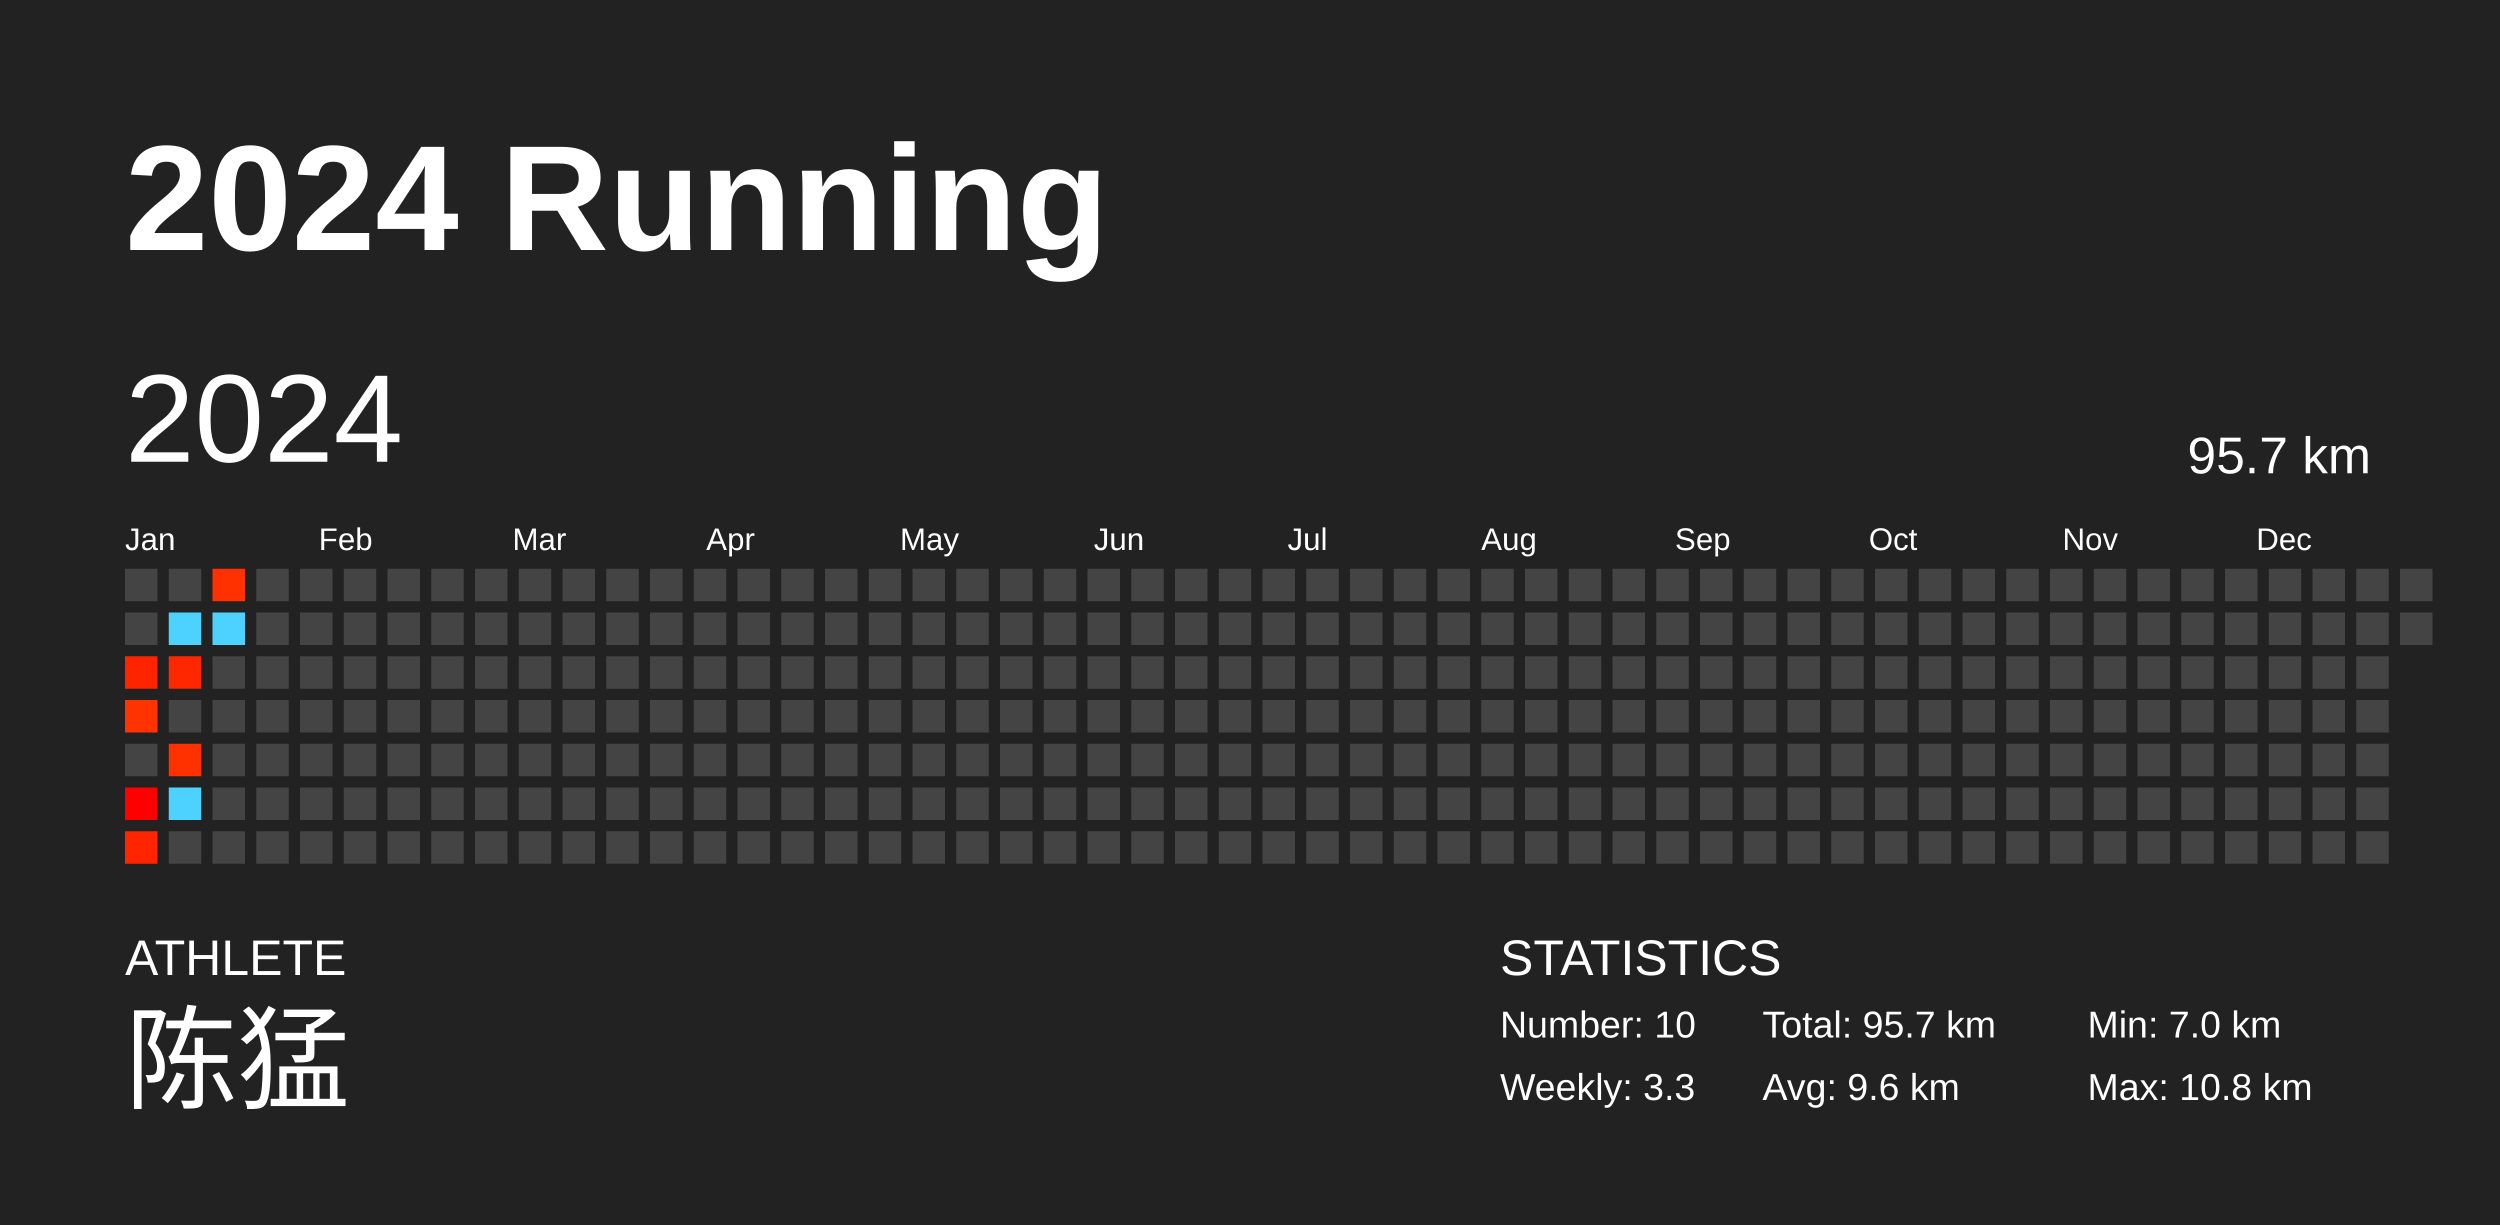
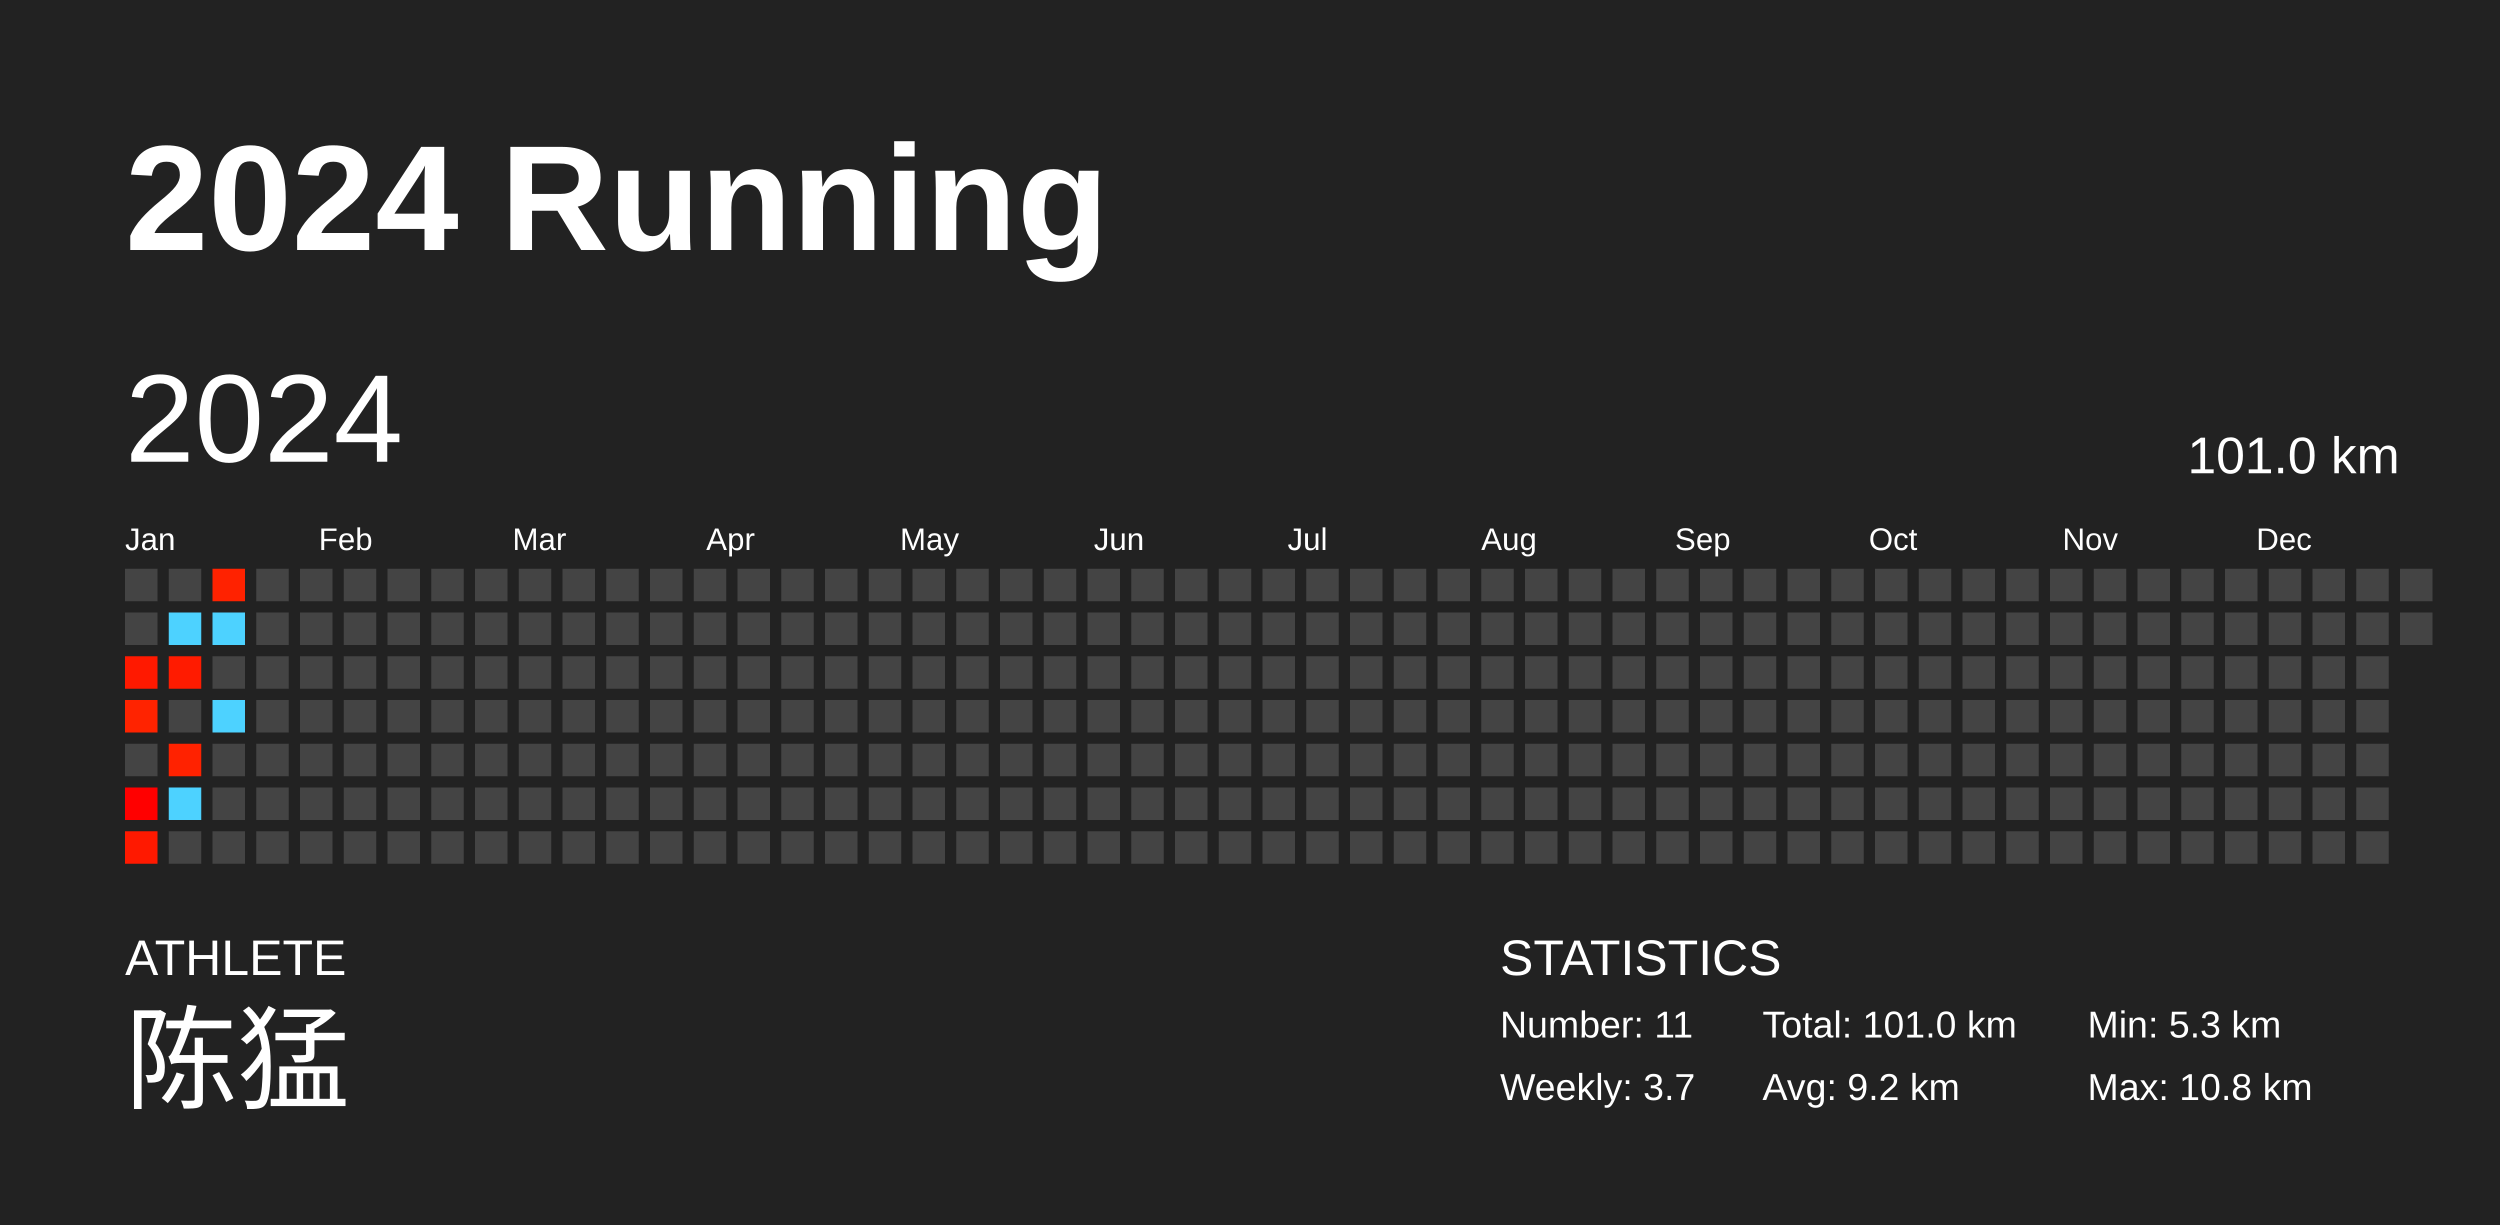
<svg xmlns="http://www.w3.org/2000/svg" baseProfile="full" height="98mm" version="1.1" viewBox="0,0,200,98" width="200mm">
  <defs />
  <rect fill="#222222" height="98" width="200" x="0" y="0" />
  <text fill="#FFFFFF" style="font-size:12px; font-family:Arial; font-weight:bold;" x="10" y="20">2024 Running</text>
  <text fill="#FFFFFF" style="font-size:4px; font-family:Arial" x="10" y="78">ATHLETE</text>
  <text fill="#FFFFFF" style="font-size:9px; font-family:Arial" x="10" y="88">陈猛</text>
  <text fill="#FFFFFF" style="font-size:4px; font-family:Arial" x="120" y="78">STATISTICS</text>
-   <text fill="#FFFFFF" style="font-size:3px; font-family:Arial" x="120" y="83">Number: 10</text>
-   <text fill="#FFFFFF" style="font-size:3px; font-family:Arial" x="120" y="88">Weekly: 3.3</text>
-   <text fill="#FFFFFF" style="font-size:3px; font-family:Arial" x="141" y="83">Total: 95.7 km</text>
-   <text fill="#FFFFFF" style="font-size:3px; font-family:Arial" x="141" y="88">Avg: 9.6 km</text>
-   <text fill="#FFFFFF" style="font-size:3px; font-family:Arial" x="167" y="83">Min: 7.0 km</text>
+   <text fill="#FFFFFF" style="font-size:3px; font-family:Arial" x="120" y="83">Number: 11</text>
+   <text fill="#FFFFFF" style="font-size:3px; font-family:Arial" x="120" y="88">Weekly: 3.7</text>
+   <text fill="#FFFFFF" style="font-size:3px; font-family:Arial" x="141" y="83">Total: 101.0 km</text>
+   <text fill="#FFFFFF" style="font-size:3px; font-family:Arial" x="141" y="88">Avg: 9.2 km</text>
+   <text fill="#FFFFFF" style="font-size:3px; font-family:Arial" x="167" y="83">Min: 5.3 km</text>
  <text fill="#FFFFFF" style="font-size:3px; font-family:Arial" x="167" y="88">Max: 10.8 km</text>
  <text dominant-baseline="hanging" fill="#FFFFFF" style="font-size:10.0px; font-family:Arial;" x="10" y="30">2024</text>
-   <text dominant-baseline="hanging" fill="#FFFFFF" style="font-size:4.125px; font-family:Arial;" x="175" y="35">95.7 km</text>
+   <text dominant-baseline="hanging" fill="#FFFFFF" style="font-size:4.125px; font-family:Arial;" x="175" y="35">101.0 km</text>
  <text fill="#FFFFFF" style="font-size:2.5px; font-family:Arial" x="10.0" y="44">Jan</text>
  <text fill="#FFFFFF" style="font-size:2.5px; font-family:Arial" x="25.5" y="44">Feb</text>
  <text fill="#FFFFFF" style="font-size:2.5px; font-family:Arial" x="41.0" y="44">Mar</text>
  <text fill="#FFFFFF" style="font-size:2.5px; font-family:Arial" x="56.5" y="44">Apr</text>
  <text fill="#FFFFFF" style="font-size:2.5px; font-family:Arial" x="72.0" y="44">May</text>
  <text fill="#FFFFFF" style="font-size:2.5px; font-family:Arial" x="87.5" y="44">Jun</text>
  <text fill="#FFFFFF" style="font-size:2.5px; font-family:Arial" x="103.0" y="44">Jul</text>
  <text fill="#FFFFFF" style="font-size:2.5px; font-family:Arial" x="118.5" y="44">Aug</text>
  <text fill="#FFFFFF" style="font-size:2.5px; font-family:Arial" x="134.0" y="44">Sep</text>
  <text fill="#FFFFFF" style="font-size:2.5px; font-family:Arial" x="149.5" y="44">Oct</text>
  <text fill="#FFFFFF" style="font-size:2.5px; font-family:Arial" x="165.0" y="44">Nov</text>
  <text fill="#FFFFFF" style="font-size:2.5px; font-family:Arial" x="180.5" y="44">Dec</text>
  <rect fill="#444444" height="2.6" width="2.6" x="10.0" y="45.5" />
  <rect fill="#444444" height="2.6" width="2.6" x="10.0" y="49.0" />
-   <rect fill="#ff2400" height="2.6" width="2.6" x="10.0" y="52.5" />
-   <rect fill="#ff3300" height="2.6" width="2.6" x="10.0" y="56.0" />
+   <rect fill="#ff1900" height="2.6" width="2.6" x="10.0" y="52.5" />
+   <rect fill="#ff2300" height="2.6" width="2.6" x="10.0" y="56.0" />
  <rect fill="#444444" height="2.6" width="2.6" x="10.0" y="59.5" />
  <rect fill="#ff0000" height="2.6" width="2.6" x="10.0" y="63.0" />
-   <rect fill="#ff2500" height="2.6" width="2.6" x="10.0" y="66.5" />
+   <rect fill="#ff1900" height="2.6" width="2.6" x="10.0" y="66.5" />
  <rect fill="#444444" height="2.6" width="2.6" x="13.5" y="45.5" />
  <rect fill="#4dd2ff" height="2.6" width="2.6" x="13.5" y="49.0" />
-   <rect fill="#ff2700" height="2.6" width="2.6" x="13.5" y="52.5" />
+   <rect fill="#ff1b00" height="2.6" width="2.6" x="13.5" y="52.5" />
  <rect fill="#444444" height="2.6" width="2.6" x="13.5" y="56.0" />
-   <rect fill="#ff3100" height="2.6" width="2.6" x="13.5" y="59.5" />
+   <rect fill="#ff2200" height="2.6" width="2.6" x="13.5" y="59.5" />
  <rect fill="#4dd2ff" height="2.6" width="2.6" x="13.5" y="63.0" />
  <rect fill="#444444" height="2.6" width="2.6" x="13.5" y="66.5" />
-   <rect fill="#ff3100" height="2.6" width="2.6" x="17.0" y="45.5" />
+   <rect fill="#ff2200" height="2.6" width="2.6" x="17.0" y="45.5" />
  <rect fill="#4dd2ff" height="2.6" width="2.6" x="17.0" y="49.0" />
  <rect fill="#444444" height="2.6" width="2.6" x="17.0" y="52.5" />
-   <rect fill="#444444" height="2.6" width="2.6" x="17.0" y="56.0" />
+   <rect fill="#4dd2ff" height="2.6" width="2.6" x="17.0" y="56.0" />
  <rect fill="#444444" height="2.6" width="2.6" x="17.0" y="59.5" />
  <rect fill="#444444" height="2.6" width="2.6" x="17.0" y="63.0" />
  <rect fill="#444444" height="2.6" width="2.6" x="17.0" y="66.5" />
  <rect fill="#444444" height="2.6" width="2.6" x="20.5" y="45.5" />
  <rect fill="#444444" height="2.6" width="2.6" x="20.5" y="49.0" />
  <rect fill="#444444" height="2.6" width="2.6" x="20.5" y="52.5" />
  <rect fill="#444444" height="2.6" width="2.6" x="20.5" y="56.0" />
  <rect fill="#444444" height="2.6" width="2.6" x="20.5" y="59.5" />
  <rect fill="#444444" height="2.6" width="2.6" x="20.5" y="63.0" />
  <rect fill="#444444" height="2.6" width="2.6" x="20.5" y="66.5" />
  <rect fill="#444444" height="2.6" width="2.6" x="24.0" y="45.5" />
  <rect fill="#444444" height="2.6" width="2.6" x="24.0" y="49.0" />
  <rect fill="#444444" height="2.6" width="2.6" x="24.0" y="52.5" />
  <rect fill="#444444" height="2.6" width="2.6" x="24.0" y="56.0" />
  <rect fill="#444444" height="2.6" width="2.6" x="24.0" y="59.5" />
  <rect fill="#444444" height="2.6" width="2.6" x="24.0" y="63.0" />
  <rect fill="#444444" height="2.6" width="2.6" x="24.0" y="66.5" />
  <rect fill="#444444" height="2.6" width="2.6" x="27.5" y="45.5" />
  <rect fill="#444444" height="2.6" width="2.6" x="27.5" y="49.0" />
  <rect fill="#444444" height="2.6" width="2.6" x="27.5" y="52.5" />
  <rect fill="#444444" height="2.6" width="2.6" x="27.5" y="56.0" />
  <rect fill="#444444" height="2.6" width="2.6" x="27.5" y="59.5" />
  <rect fill="#444444" height="2.6" width="2.6" x="27.5" y="63.0" />
  <rect fill="#444444" height="2.6" width="2.6" x="27.5" y="66.5" />
  <rect fill="#444444" height="2.6" width="2.6" x="31.0" y="45.5" />
  <rect fill="#444444" height="2.6" width="2.6" x="31.0" y="49.0" />
  <rect fill="#444444" height="2.6" width="2.6" x="31.0" y="52.5" />
  <rect fill="#444444" height="2.6" width="2.6" x="31.0" y="56.0" />
  <rect fill="#444444" height="2.6" width="2.6" x="31.0" y="59.5" />
  <rect fill="#444444" height="2.6" width="2.6" x="31.0" y="63.0" />
  <rect fill="#444444" height="2.6" width="2.6" x="31.0" y="66.5" />
  <rect fill="#444444" height="2.6" width="2.6" x="34.5" y="45.5" />
  <rect fill="#444444" height="2.6" width="2.6" x="34.5" y="49.0" />
  <rect fill="#444444" height="2.6" width="2.6" x="34.5" y="52.5" />
  <rect fill="#444444" height="2.6" width="2.6" x="34.5" y="56.0" />
  <rect fill="#444444" height="2.6" width="2.6" x="34.5" y="59.5" />
  <rect fill="#444444" height="2.6" width="2.6" x="34.5" y="63.0" />
  <rect fill="#444444" height="2.6" width="2.6" x="34.5" y="66.5" />
  <rect fill="#444444" height="2.6" width="2.6" x="38.0" y="45.5" />
  <rect fill="#444444" height="2.6" width="2.6" x="38.0" y="49.0" />
  <rect fill="#444444" height="2.6" width="2.6" x="38.0" y="52.5" />
  <rect fill="#444444" height="2.6" width="2.6" x="38.0" y="56.0" />
  <rect fill="#444444" height="2.6" width="2.6" x="38.0" y="59.5" />
  <rect fill="#444444" height="2.6" width="2.6" x="38.0" y="63.0" />
  <rect fill="#444444" height="2.6" width="2.6" x="38.0" y="66.5" />
  <rect fill="#444444" height="2.6" width="2.6" x="41.5" y="45.5" />
  <rect fill="#444444" height="2.6" width="2.6" x="41.5" y="49.0" />
  <rect fill="#444444" height="2.6" width="2.6" x="41.5" y="52.5" />
  <rect fill="#444444" height="2.6" width="2.6" x="41.5" y="56.0" />
  <rect fill="#444444" height="2.6" width="2.6" x="41.5" y="59.5" />
  <rect fill="#444444" height="2.6" width="2.6" x="41.5" y="63.0" />
  <rect fill="#444444" height="2.6" width="2.6" x="41.5" y="66.5" />
  <rect fill="#444444" height="2.6" width="2.6" x="45.0" y="45.5" />
  <rect fill="#444444" height="2.6" width="2.6" x="45.0" y="49.0" />
  <rect fill="#444444" height="2.6" width="2.6" x="45.0" y="52.5" />
  <rect fill="#444444" height="2.6" width="2.6" x="45.0" y="56.0" />
  <rect fill="#444444" height="2.6" width="2.6" x="45.0" y="59.5" />
  <rect fill="#444444" height="2.6" width="2.6" x="45.0" y="63.0" />
  <rect fill="#444444" height="2.6" width="2.6" x="45.0" y="66.5" />
  <rect fill="#444444" height="2.6" width="2.6" x="48.5" y="45.5" />
  <rect fill="#444444" height="2.6" width="2.6" x="48.5" y="49.0" />
  <rect fill="#444444" height="2.6" width="2.6" x="48.5" y="52.5" />
  <rect fill="#444444" height="2.6" width="2.6" x="48.5" y="56.0" />
  <rect fill="#444444" height="2.6" width="2.6" x="48.5" y="59.5" />
  <rect fill="#444444" height="2.6" width="2.6" x="48.5" y="63.0" />
  <rect fill="#444444" height="2.6" width="2.6" x="48.5" y="66.5" />
  <rect fill="#444444" height="2.6" width="2.6" x="52.0" y="45.5" />
  <rect fill="#444444" height="2.6" width="2.6" x="52.0" y="49.0" />
  <rect fill="#444444" height="2.6" width="2.6" x="52.0" y="52.5" />
  <rect fill="#444444" height="2.6" width="2.6" x="52.0" y="56.0" />
  <rect fill="#444444" height="2.6" width="2.6" x="52.0" y="59.5" />
  <rect fill="#444444" height="2.6" width="2.6" x="52.0" y="63.0" />
  <rect fill="#444444" height="2.6" width="2.6" x="52.0" y="66.5" />
  <rect fill="#444444" height="2.6" width="2.6" x="55.5" y="45.5" />
  <rect fill="#444444" height="2.6" width="2.6" x="55.5" y="49.0" />
  <rect fill="#444444" height="2.6" width="2.6" x="55.5" y="52.5" />
  <rect fill="#444444" height="2.6" width="2.6" x="55.5" y="56.0" />
  <rect fill="#444444" height="2.6" width="2.6" x="55.5" y="59.5" />
  <rect fill="#444444" height="2.6" width="2.6" x="55.5" y="63.0" />
  <rect fill="#444444" height="2.6" width="2.6" x="55.5" y="66.5" />
  <rect fill="#444444" height="2.6" width="2.6" x="59.0" y="45.5" />
  <rect fill="#444444" height="2.6" width="2.6" x="59.0" y="49.0" />
  <rect fill="#444444" height="2.6" width="2.6" x="59.0" y="52.5" />
  <rect fill="#444444" height="2.6" width="2.6" x="59.0" y="56.0" />
  <rect fill="#444444" height="2.6" width="2.6" x="59.0" y="59.5" />
  <rect fill="#444444" height="2.6" width="2.6" x="59.0" y="63.0" />
  <rect fill="#444444" height="2.6" width="2.6" x="59.0" y="66.5" />
  <rect fill="#444444" height="2.6" width="2.6" x="62.5" y="45.5" />
  <rect fill="#444444" height="2.6" width="2.6" x="62.5" y="49.0" />
  <rect fill="#444444" height="2.6" width="2.6" x="62.5" y="52.5" />
  <rect fill="#444444" height="2.6" width="2.6" x="62.5" y="56.0" />
  <rect fill="#444444" height="2.6" width="2.6" x="62.5" y="59.5" />
  <rect fill="#444444" height="2.6" width="2.6" x="62.5" y="63.0" />
  <rect fill="#444444" height="2.6" width="2.6" x="62.5" y="66.5" />
  <rect fill="#444444" height="2.6" width="2.6" x="66.0" y="45.5" />
  <rect fill="#444444" height="2.6" width="2.6" x="66.0" y="49.0" />
  <rect fill="#444444" height="2.6" width="2.6" x="66.0" y="52.5" />
  <rect fill="#444444" height="2.6" width="2.6" x="66.0" y="56.0" />
  <rect fill="#444444" height="2.6" width="2.6" x="66.0" y="59.5" />
  <rect fill="#444444" height="2.6" width="2.6" x="66.0" y="63.0" />
  <rect fill="#444444" height="2.6" width="2.6" x="66.0" y="66.5" />
  <rect fill="#444444" height="2.6" width="2.6" x="69.5" y="45.5" />
  <rect fill="#444444" height="2.6" width="2.6" x="69.5" y="49.0" />
  <rect fill="#444444" height="2.6" width="2.6" x="69.5" y="52.5" />
  <rect fill="#444444" height="2.6" width="2.6" x="69.5" y="56.0" />
  <rect fill="#444444" height="2.6" width="2.6" x="69.5" y="59.5" />
  <rect fill="#444444" height="2.6" width="2.6" x="69.5" y="63.0" />
  <rect fill="#444444" height="2.6" width="2.6" x="69.5" y="66.5" />
  <rect fill="#444444" height="2.6" width="2.6" x="73.0" y="45.5" />
  <rect fill="#444444" height="2.6" width="2.6" x="73.0" y="49.0" />
  <rect fill="#444444" height="2.6" width="2.6" x="73.0" y="52.5" />
  <rect fill="#444444" height="2.6" width="2.6" x="73.0" y="56.0" />
  <rect fill="#444444" height="2.6" width="2.6" x="73.0" y="59.5" />
  <rect fill="#444444" height="2.6" width="2.6" x="73.0" y="63.0" />
  <rect fill="#444444" height="2.6" width="2.6" x="73.0" y="66.5" />
  <rect fill="#444444" height="2.6" width="2.6" x="76.5" y="45.5" />
  <rect fill="#444444" height="2.6" width="2.6" x="76.5" y="49.0" />
  <rect fill="#444444" height="2.6" width="2.6" x="76.5" y="52.5" />
  <rect fill="#444444" height="2.6" width="2.6" x="76.5" y="56.0" />
  <rect fill="#444444" height="2.6" width="2.6" x="76.5" y="59.5" />
  <rect fill="#444444" height="2.6" width="2.6" x="76.5" y="63.0" />
  <rect fill="#444444" height="2.6" width="2.6" x="76.5" y="66.5" />
  <rect fill="#444444" height="2.6" width="2.6" x="80.0" y="45.5" />
  <rect fill="#444444" height="2.6" width="2.6" x="80.0" y="49.0" />
  <rect fill="#444444" height="2.6" width="2.6" x="80.0" y="52.5" />
  <rect fill="#444444" height="2.6" width="2.6" x="80.0" y="56.0" />
  <rect fill="#444444" height="2.6" width="2.6" x="80.0" y="59.5" />
  <rect fill="#444444" height="2.6" width="2.6" x="80.0" y="63.0" />
  <rect fill="#444444" height="2.6" width="2.6" x="80.0" y="66.5" />
  <rect fill="#444444" height="2.6" width="2.6" x="83.5" y="45.5" />
  <rect fill="#444444" height="2.6" width="2.6" x="83.5" y="49.0" />
  <rect fill="#444444" height="2.6" width="2.6" x="83.5" y="52.5" />
  <rect fill="#444444" height="2.6" width="2.6" x="83.5" y="56.0" />
  <rect fill="#444444" height="2.6" width="2.6" x="83.5" y="59.5" />
  <rect fill="#444444" height="2.6" width="2.6" x="83.5" y="63.0" />
  <rect fill="#444444" height="2.6" width="2.6" x="83.5" y="66.5" />
  <rect fill="#444444" height="2.6" width="2.6" x="87.0" y="45.5" />
  <rect fill="#444444" height="2.6" width="2.6" x="87.0" y="49.0" />
  <rect fill="#444444" height="2.6" width="2.6" x="87.0" y="52.5" />
  <rect fill="#444444" height="2.6" width="2.6" x="87.0" y="56.0" />
  <rect fill="#444444" height="2.6" width="2.6" x="87.0" y="59.5" />
  <rect fill="#444444" height="2.6" width="2.6" x="87.0" y="63.0" />
  <rect fill="#444444" height="2.6" width="2.6" x="87.0" y="66.5" />
  <rect fill="#444444" height="2.6" width="2.6" x="90.5" y="45.5" />
  <rect fill="#444444" height="2.6" width="2.6" x="90.5" y="49.0" />
  <rect fill="#444444" height="2.6" width="2.6" x="90.5" y="52.5" />
  <rect fill="#444444" height="2.6" width="2.6" x="90.5" y="56.0" />
  <rect fill="#444444" height="2.6" width="2.6" x="90.5" y="59.5" />
  <rect fill="#444444" height="2.6" width="2.6" x="90.5" y="63.0" />
  <rect fill="#444444" height="2.6" width="2.6" x="90.5" y="66.5" />
  <rect fill="#444444" height="2.6" width="2.6" x="94.0" y="45.5" />
  <rect fill="#444444" height="2.6" width="2.6" x="94.0" y="49.0" />
  <rect fill="#444444" height="2.6" width="2.6" x="94.0" y="52.5" />
  <rect fill="#444444" height="2.6" width="2.6" x="94.0" y="56.0" />
  <rect fill="#444444" height="2.6" width="2.6" x="94.0" y="59.5" />
  <rect fill="#444444" height="2.6" width="2.6" x="94.0" y="63.0" />
  <rect fill="#444444" height="2.6" width="2.6" x="94.0" y="66.5" />
  <rect fill="#444444" height="2.6" width="2.6" x="97.5" y="45.5" />
  <rect fill="#444444" height="2.6" width="2.6" x="97.5" y="49.0" />
  <rect fill="#444444" height="2.6" width="2.6" x="97.5" y="52.5" />
  <rect fill="#444444" height="2.6" width="2.6" x="97.5" y="56.0" />
  <rect fill="#444444" height="2.6" width="2.6" x="97.5" y="59.5" />
  <rect fill="#444444" height="2.6" width="2.6" x="97.5" y="63.0" />
  <rect fill="#444444" height="2.6" width="2.6" x="97.5" y="66.5" />
  <rect fill="#444444" height="2.6" width="2.6" x="101.0" y="45.5" />
  <rect fill="#444444" height="2.6" width="2.6" x="101.0" y="49.0" />
  <rect fill="#444444" height="2.6" width="2.6" x="101.0" y="52.5" />
  <rect fill="#444444" height="2.6" width="2.6" x="101.0" y="56.0" />
  <rect fill="#444444" height="2.6" width="2.6" x="101.0" y="59.5" />
  <rect fill="#444444" height="2.6" width="2.6" x="101.0" y="63.0" />
  <rect fill="#444444" height="2.6" width="2.6" x="101.0" y="66.5" />
  <rect fill="#444444" height="2.6" width="2.6" x="104.5" y="45.5" />
  <rect fill="#444444" height="2.6" width="2.6" x="104.5" y="49.0" />
  <rect fill="#444444" height="2.6" width="2.6" x="104.5" y="52.5" />
  <rect fill="#444444" height="2.6" width="2.6" x="104.5" y="56.0" />
  <rect fill="#444444" height="2.6" width="2.6" x="104.5" y="59.5" />
  <rect fill="#444444" height="2.6" width="2.6" x="104.5" y="63.0" />
  <rect fill="#444444" height="2.6" width="2.6" x="104.5" y="66.5" />
  <rect fill="#444444" height="2.6" width="2.6" x="108.0" y="45.5" />
  <rect fill="#444444" height="2.6" width="2.6" x="108.0" y="49.0" />
  <rect fill="#444444" height="2.6" width="2.6" x="108.0" y="52.5" />
  <rect fill="#444444" height="2.6" width="2.6" x="108.0" y="56.0" />
  <rect fill="#444444" height="2.6" width="2.6" x="108.0" y="59.5" />
  <rect fill="#444444" height="2.6" width="2.6" x="108.0" y="63.0" />
  <rect fill="#444444" height="2.6" width="2.6" x="108.0" y="66.5" />
  <rect fill="#444444" height="2.6" width="2.6" x="111.5" y="45.5" />
  <rect fill="#444444" height="2.6" width="2.6" x="111.5" y="49.0" />
  <rect fill="#444444" height="2.6" width="2.6" x="111.5" y="52.5" />
  <rect fill="#444444" height="2.6" width="2.6" x="111.5" y="56.0" />
  <rect fill="#444444" height="2.6" width="2.6" x="111.5" y="59.5" />
  <rect fill="#444444" height="2.6" width="2.6" x="111.5" y="63.0" />
  <rect fill="#444444" height="2.6" width="2.6" x="111.5" y="66.5" />
  <rect fill="#444444" height="2.6" width="2.6" x="115.0" y="45.5" />
  <rect fill="#444444" height="2.6" width="2.6" x="115.0" y="49.0" />
  <rect fill="#444444" height="2.6" width="2.6" x="115.0" y="52.5" />
  <rect fill="#444444" height="2.6" width="2.6" x="115.0" y="56.0" />
  <rect fill="#444444" height="2.6" width="2.6" x="115.0" y="59.5" />
  <rect fill="#444444" height="2.6" width="2.6" x="115.0" y="63.0" />
  <rect fill="#444444" height="2.6" width="2.6" x="115.0" y="66.5" />
  <rect fill="#444444" height="2.6" width="2.6" x="118.5" y="45.5" />
  <rect fill="#444444" height="2.6" width="2.6" x="118.5" y="49.0" />
  <rect fill="#444444" height="2.6" width="2.6" x="118.5" y="52.5" />
  <rect fill="#444444" height="2.6" width="2.6" x="118.5" y="56.0" />
  <rect fill="#444444" height="2.6" width="2.6" x="118.5" y="59.5" />
  <rect fill="#444444" height="2.6" width="2.6" x="118.5" y="63.0" />
  <rect fill="#444444" height="2.6" width="2.6" x="118.5" y="66.5" />
  <rect fill="#444444" height="2.6" width="2.6" x="122.0" y="45.5" />
  <rect fill="#444444" height="2.6" width="2.6" x="122.0" y="49.0" />
  <rect fill="#444444" height="2.6" width="2.6" x="122.0" y="52.5" />
  <rect fill="#444444" height="2.6" width="2.6" x="122.0" y="56.0" />
  <rect fill="#444444" height="2.6" width="2.6" x="122.0" y="59.5" />
  <rect fill="#444444" height="2.6" width="2.6" x="122.0" y="63.0" />
  <rect fill="#444444" height="2.6" width="2.6" x="122.0" y="66.5" />
  <rect fill="#444444" height="2.6" width="2.6" x="125.5" y="45.5" />
  <rect fill="#444444" height="2.6" width="2.6" x="125.5" y="49.0" />
  <rect fill="#444444" height="2.6" width="2.6" x="125.5" y="52.5" />
  <rect fill="#444444" height="2.6" width="2.6" x="125.5" y="56.0" />
  <rect fill="#444444" height="2.6" width="2.6" x="125.5" y="59.5" />
  <rect fill="#444444" height="2.6" width="2.6" x="125.5" y="63.0" />
  <rect fill="#444444" height="2.6" width="2.6" x="125.5" y="66.5" />
  <rect fill="#444444" height="2.6" width="2.6" x="129.0" y="45.5" />
  <rect fill="#444444" height="2.6" width="2.6" x="129.0" y="49.0" />
  <rect fill="#444444" height="2.6" width="2.6" x="129.0" y="52.5" />
  <rect fill="#444444" height="2.6" width="2.6" x="129.0" y="56.0" />
  <rect fill="#444444" height="2.6" width="2.6" x="129.0" y="59.5" />
  <rect fill="#444444" height="2.6" width="2.6" x="129.0" y="63.0" />
  <rect fill="#444444" height="2.6" width="2.6" x="129.0" y="66.5" />
  <rect fill="#444444" height="2.6" width="2.6" x="132.5" y="45.5" />
  <rect fill="#444444" height="2.6" width="2.6" x="132.5" y="49.0" />
  <rect fill="#444444" height="2.6" width="2.6" x="132.5" y="52.5" />
  <rect fill="#444444" height="2.6" width="2.6" x="132.5" y="56.0" />
  <rect fill="#444444" height="2.6" width="2.6" x="132.5" y="59.5" />
  <rect fill="#444444" height="2.6" width="2.6" x="132.5" y="63.0" />
  <rect fill="#444444" height="2.6" width="2.6" x="132.5" y="66.5" />
  <rect fill="#444444" height="2.6" width="2.6" x="136.0" y="45.5" />
  <rect fill="#444444" height="2.6" width="2.6" x="136.0" y="49.0" />
  <rect fill="#444444" height="2.6" width="2.6" x="136.0" y="52.5" />
  <rect fill="#444444" height="2.6" width="2.6" x="136.0" y="56.0" />
  <rect fill="#444444" height="2.6" width="2.6" x="136.0" y="59.5" />
  <rect fill="#444444" height="2.6" width="2.6" x="136.0" y="63.0" />
  <rect fill="#444444" height="2.6" width="2.6" x="136.0" y="66.5" />
  <rect fill="#444444" height="2.6" width="2.6" x="139.5" y="45.5" />
  <rect fill="#444444" height="2.6" width="2.6" x="139.5" y="49.0" />
  <rect fill="#444444" height="2.6" width="2.6" x="139.5" y="52.5" />
  <rect fill="#444444" height="2.6" width="2.6" x="139.5" y="56.0" />
  <rect fill="#444444" height="2.6" width="2.6" x="139.5" y="59.5" />
  <rect fill="#444444" height="2.6" width="2.6" x="139.5" y="63.0" />
  <rect fill="#444444" height="2.6" width="2.6" x="139.5" y="66.5" />
  <rect fill="#444444" height="2.6" width="2.6" x="143.0" y="45.5" />
  <rect fill="#444444" height="2.6" width="2.6" x="143.0" y="49.0" />
  <rect fill="#444444" height="2.6" width="2.6" x="143.0" y="52.5" />
  <rect fill="#444444" height="2.6" width="2.6" x="143.0" y="56.0" />
  <rect fill="#444444" height="2.6" width="2.6" x="143.0" y="59.5" />
  <rect fill="#444444" height="2.6" width="2.6" x="143.0" y="63.0" />
  <rect fill="#444444" height="2.6" width="2.6" x="143.0" y="66.5" />
  <rect fill="#444444" height="2.6" width="2.6" x="146.5" y="45.5" />
  <rect fill="#444444" height="2.6" width="2.6" x="146.5" y="49.0" />
  <rect fill="#444444" height="2.6" width="2.6" x="146.5" y="52.5" />
  <rect fill="#444444" height="2.6" width="2.6" x="146.5" y="56.0" />
  <rect fill="#444444" height="2.6" width="2.6" x="146.5" y="59.5" />
  <rect fill="#444444" height="2.6" width="2.6" x="146.5" y="63.0" />
  <rect fill="#444444" height="2.6" width="2.6" x="146.5" y="66.5" />
  <rect fill="#444444" height="2.6" width="2.6" x="150.0" y="45.5" />
  <rect fill="#444444" height="2.6" width="2.6" x="150.0" y="49.0" />
  <rect fill="#444444" height="2.6" width="2.6" x="150.0" y="52.5" />
  <rect fill="#444444" height="2.6" width="2.6" x="150.0" y="56.0" />
  <rect fill="#444444" height="2.6" width="2.6" x="150.0" y="59.5" />
  <rect fill="#444444" height="2.6" width="2.6" x="150.0" y="63.0" />
  <rect fill="#444444" height="2.6" width="2.6" x="150.0" y="66.5" />
  <rect fill="#444444" height="2.6" width="2.6" x="153.5" y="45.5" />
  <rect fill="#444444" height="2.6" width="2.6" x="153.5" y="49.0" />
  <rect fill="#444444" height="2.6" width="2.6" x="153.5" y="52.5" />
  <rect fill="#444444" height="2.6" width="2.6" x="153.5" y="56.0" />
  <rect fill="#444444" height="2.6" width="2.6" x="153.5" y="59.5" />
  <rect fill="#444444" height="2.6" width="2.6" x="153.5" y="63.0" />
  <rect fill="#444444" height="2.6" width="2.6" x="153.5" y="66.5" />
  <rect fill="#444444" height="2.6" width="2.6" x="157.0" y="45.5" />
  <rect fill="#444444" height="2.6" width="2.6" x="157.0" y="49.0" />
  <rect fill="#444444" height="2.6" width="2.6" x="157.0" y="52.5" />
  <rect fill="#444444" height="2.6" width="2.6" x="157.0" y="56.0" />
  <rect fill="#444444" height="2.6" width="2.6" x="157.0" y="59.5" />
  <rect fill="#444444" height="2.6" width="2.6" x="157.0" y="63.0" />
  <rect fill="#444444" height="2.6" width="2.6" x="157.0" y="66.5" />
  <rect fill="#444444" height="2.6" width="2.6" x="160.5" y="45.5" />
  <rect fill="#444444" height="2.6" width="2.6" x="160.5" y="49.0" />
  <rect fill="#444444" height="2.6" width="2.6" x="160.5" y="52.5" />
  <rect fill="#444444" height="2.6" width="2.6" x="160.5" y="56.0" />
  <rect fill="#444444" height="2.6" width="2.6" x="160.5" y="59.5" />
  <rect fill="#444444" height="2.6" width="2.6" x="160.5" y="63.0" />
  <rect fill="#444444" height="2.6" width="2.6" x="160.5" y="66.5" />
  <rect fill="#444444" height="2.6" width="2.6" x="164.0" y="45.5" />
  <rect fill="#444444" height="2.6" width="2.6" x="164.0" y="49.0" />
  <rect fill="#444444" height="2.6" width="2.6" x="164.0" y="52.5" />
  <rect fill="#444444" height="2.6" width="2.6" x="164.0" y="56.0" />
  <rect fill="#444444" height="2.6" width="2.6" x="164.0" y="59.5" />
  <rect fill="#444444" height="2.6" width="2.6" x="164.0" y="63.0" />
  <rect fill="#444444" height="2.6" width="2.6" x="164.0" y="66.5" />
  <rect fill="#444444" height="2.6" width="2.6" x="167.5" y="45.5" />
  <rect fill="#444444" height="2.6" width="2.6" x="167.5" y="49.0" />
  <rect fill="#444444" height="2.6" width="2.6" x="167.5" y="52.5" />
  <rect fill="#444444" height="2.6" width="2.6" x="167.5" y="56.0" />
  <rect fill="#444444" height="2.6" width="2.6" x="167.5" y="59.5" />
  <rect fill="#444444" height="2.6" width="2.6" x="167.5" y="63.0" />
  <rect fill="#444444" height="2.6" width="2.6" x="167.5" y="66.5" />
  <rect fill="#444444" height="2.6" width="2.6" x="171.0" y="45.5" />
  <rect fill="#444444" height="2.6" width="2.6" x="171.0" y="49.0" />
  <rect fill="#444444" height="2.6" width="2.6" x="171.0" y="52.5" />
  <rect fill="#444444" height="2.6" width="2.6" x="171.0" y="56.0" />
  <rect fill="#444444" height="2.6" width="2.6" x="171.0" y="59.5" />
  <rect fill="#444444" height="2.6" width="2.6" x="171.0" y="63.0" />
  <rect fill="#444444" height="2.6" width="2.6" x="171.0" y="66.5" />
  <rect fill="#444444" height="2.6" width="2.6" x="174.5" y="45.5" />
  <rect fill="#444444" height="2.6" width="2.6" x="174.5" y="49.0" />
  <rect fill="#444444" height="2.6" width="2.6" x="174.5" y="52.5" />
  <rect fill="#444444" height="2.6" width="2.6" x="174.5" y="56.0" />
  <rect fill="#444444" height="2.6" width="2.6" x="174.5" y="59.5" />
  <rect fill="#444444" height="2.6" width="2.6" x="174.5" y="63.0" />
  <rect fill="#444444" height="2.6" width="2.6" x="174.5" y="66.5" />
  <rect fill="#444444" height="2.6" width="2.6" x="178.0" y="45.5" />
  <rect fill="#444444" height="2.6" width="2.6" x="178.0" y="49.0" />
  <rect fill="#444444" height="2.6" width="2.6" x="178.0" y="52.5" />
  <rect fill="#444444" height="2.6" width="2.6" x="178.0" y="56.0" />
  <rect fill="#444444" height="2.6" width="2.6" x="178.0" y="59.5" />
  <rect fill="#444444" height="2.6" width="2.6" x="178.0" y="63.0" />
  <rect fill="#444444" height="2.6" width="2.6" x="178.0" y="66.5" />
  <rect fill="#444444" height="2.6" width="2.6" x="181.5" y="45.5" />
  <rect fill="#444444" height="2.6" width="2.6" x="181.5" y="49.0" />
  <rect fill="#444444" height="2.6" width="2.6" x="181.5" y="52.5" />
  <rect fill="#444444" height="2.6" width="2.6" x="181.5" y="56.0" />
  <rect fill="#444444" height="2.6" width="2.6" x="181.5" y="59.5" />
  <rect fill="#444444" height="2.6" width="2.6" x="181.5" y="63.0" />
  <rect fill="#444444" height="2.6" width="2.6" x="181.5" y="66.5" />
  <rect fill="#444444" height="2.6" width="2.6" x="185.0" y="45.5" />
  <rect fill="#444444" height="2.6" width="2.6" x="185.0" y="49.0" />
  <rect fill="#444444" height="2.6" width="2.6" x="185.0" y="52.5" />
  <rect fill="#444444" height="2.6" width="2.6" x="185.0" y="56.0" />
  <rect fill="#444444" height="2.6" width="2.6" x="185.0" y="59.5" />
  <rect fill="#444444" height="2.6" width="2.6" x="185.0" y="63.0" />
  <rect fill="#444444" height="2.6" width="2.6" x="185.0" y="66.5" />
  <rect fill="#444444" height="2.6" width="2.6" x="188.5" y="45.5" />
  <rect fill="#444444" height="2.6" width="2.6" x="188.5" y="49.0" />
  <rect fill="#444444" height="2.6" width="2.6" x="188.5" y="52.5" />
  <rect fill="#444444" height="2.6" width="2.6" x="188.5" y="56.0" />
  <rect fill="#444444" height="2.6" width="2.6" x="188.5" y="59.5" />
  <rect fill="#444444" height="2.6" width="2.6" x="188.5" y="63.0" />
  <rect fill="#444444" height="2.6" width="2.6" x="188.5" y="66.5" />
  <rect fill="#444444" height="2.6" width="2.6" x="192.0" y="45.5" />
  <rect fill="#444444" height="2.6" width="2.6" x="192.0" y="49.0" />
</svg>
